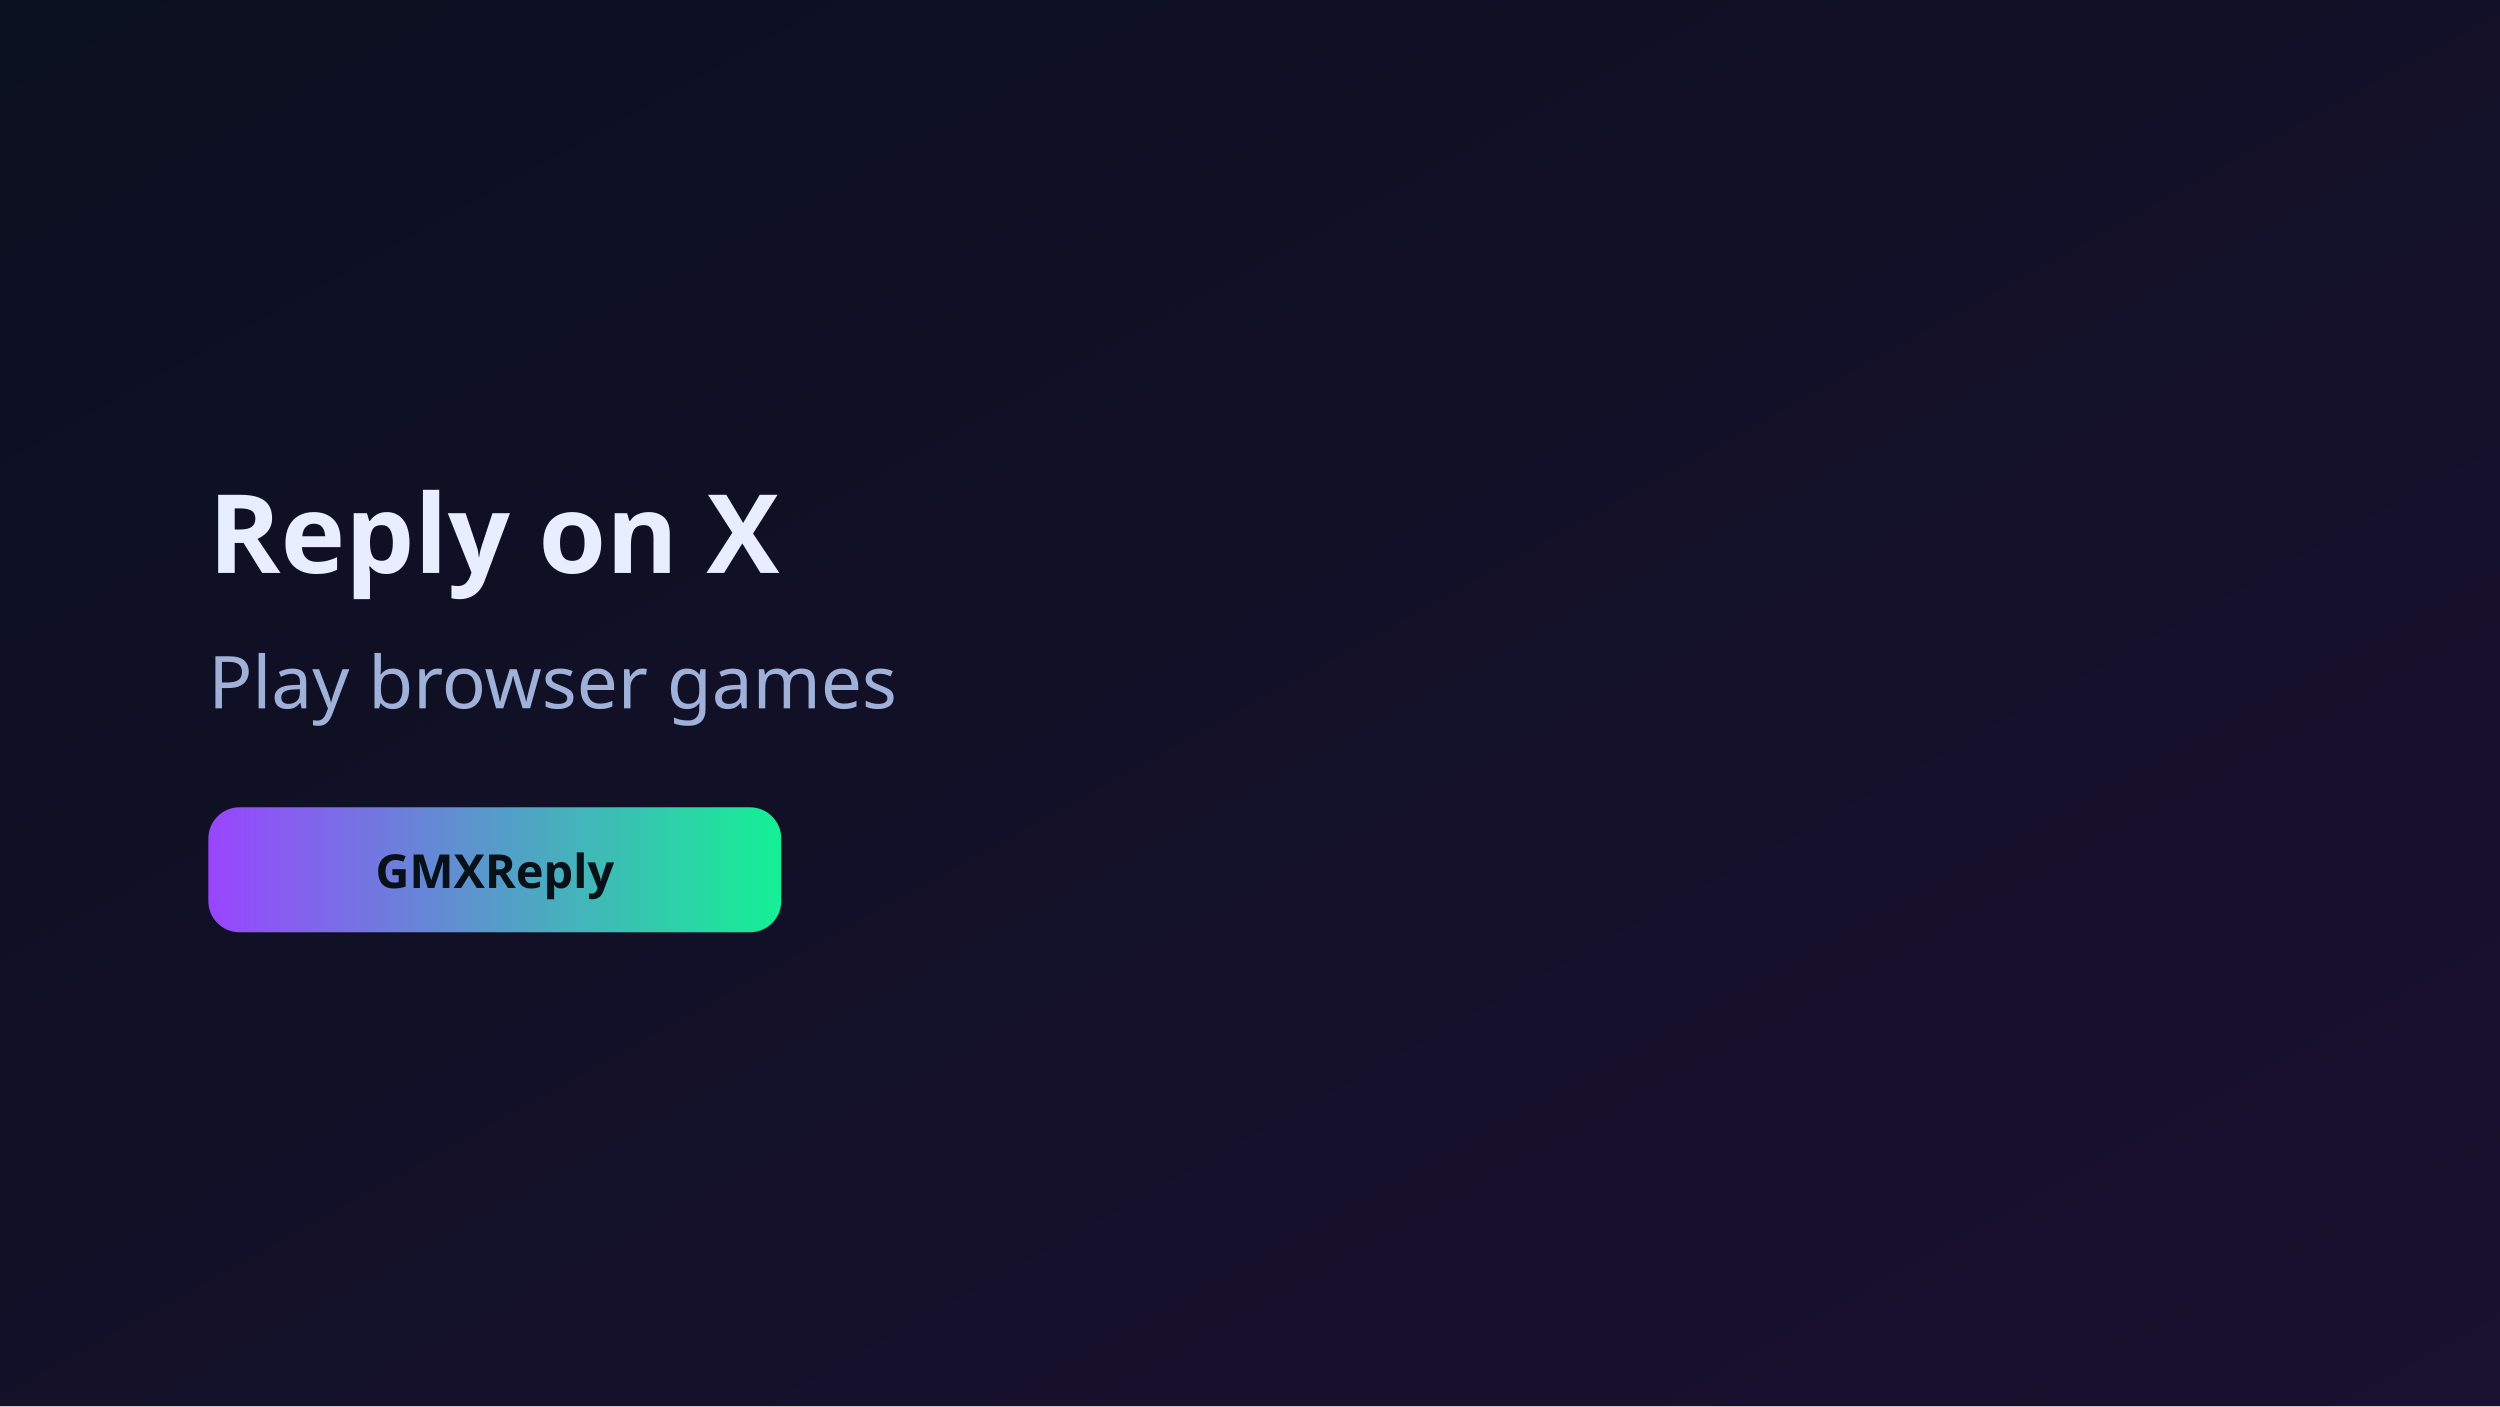
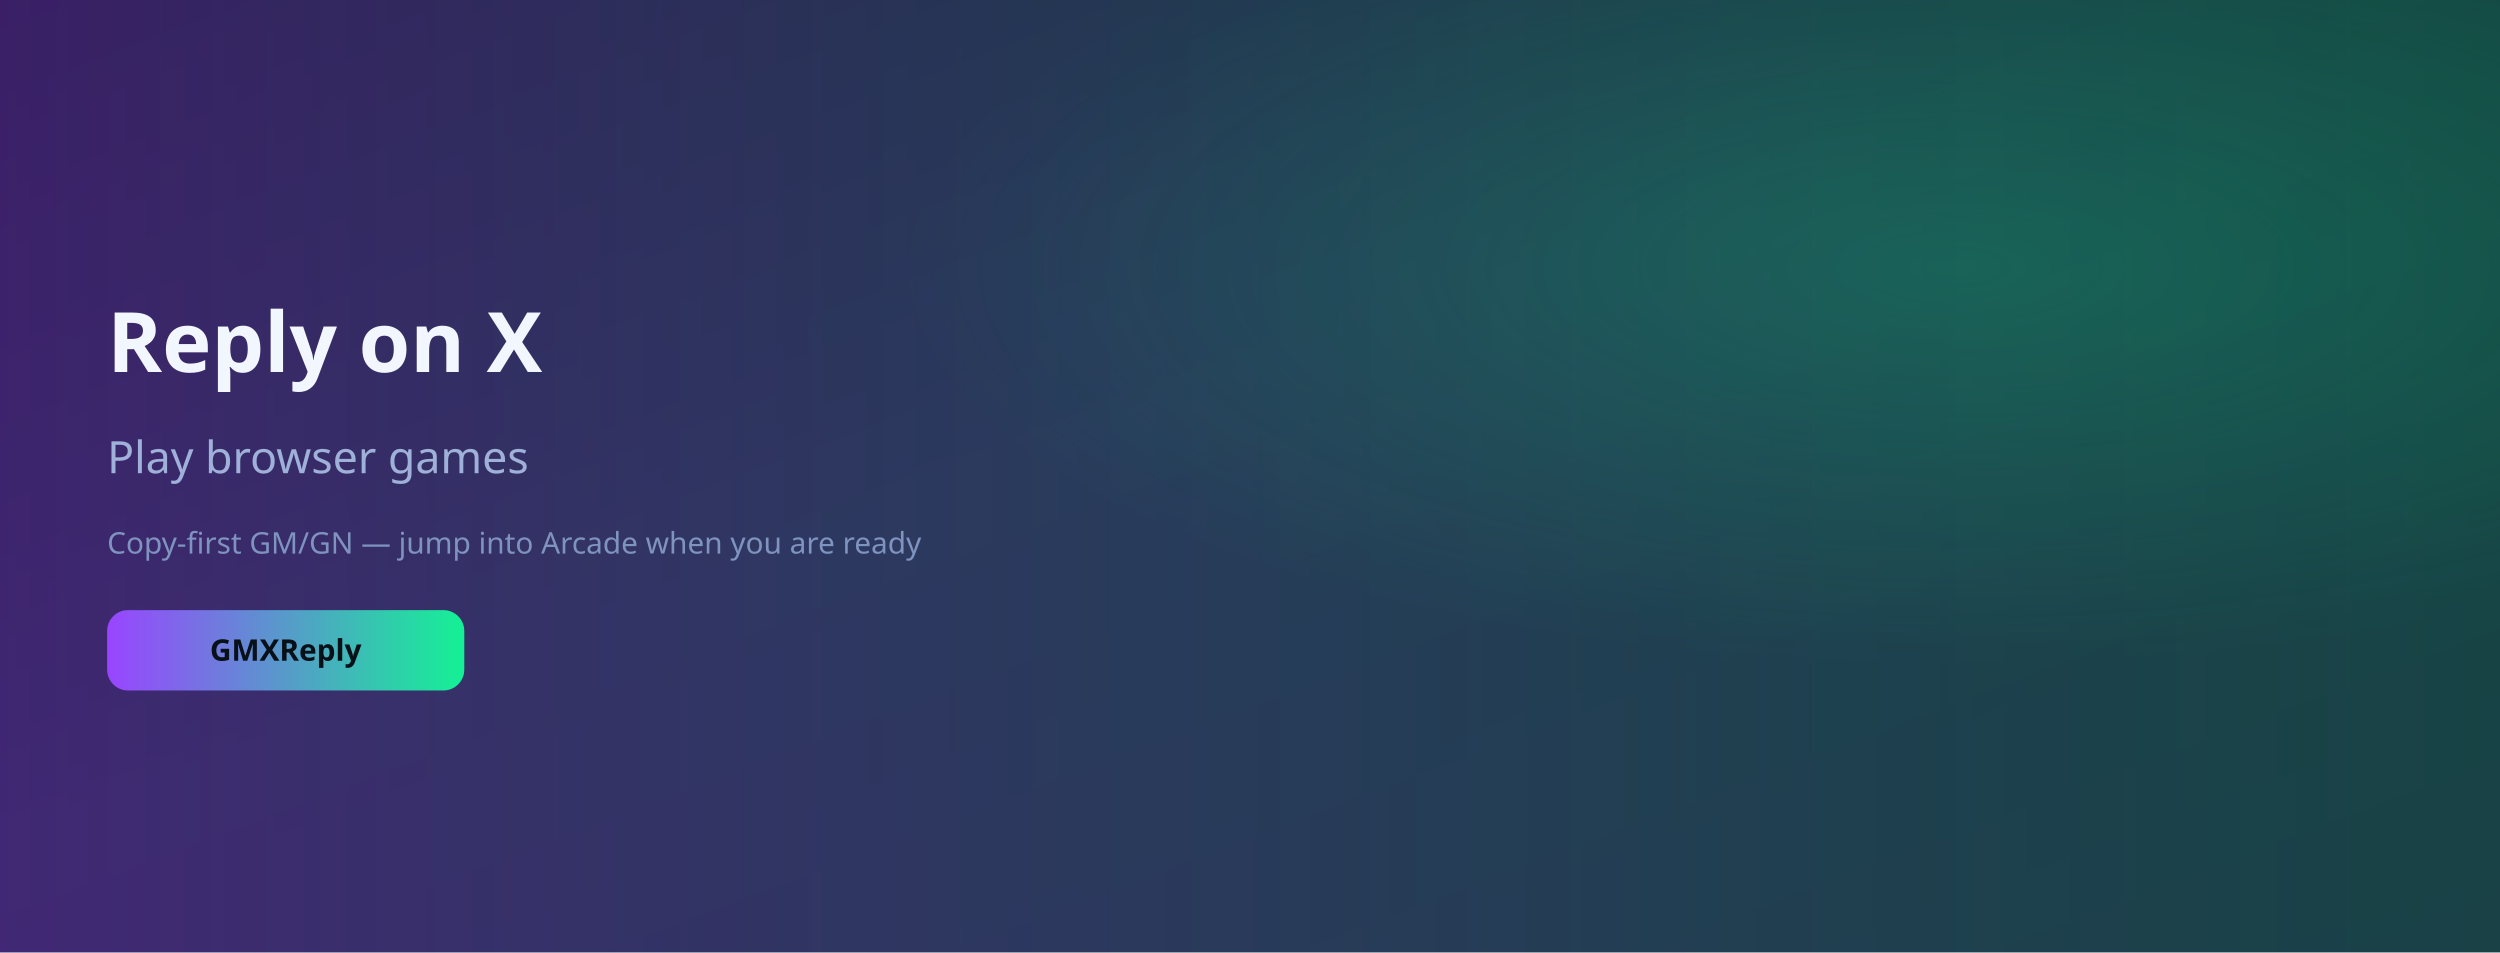
- <svg xmlns="http://www.w3.org/2000/svg" viewBox="0 0 960 540" role="img" aria-label="GMXReply">
+ <svg xmlns="http://www.w3.org/2000/svg" viewBox="0 0 1680 640" role="img" aria-label="GMXReply">
  <defs>
    <linearGradient id="bg" x1="0" y1="0" x2="1" y2="1">
-       <stop offset="0%" stop-color="#0b1020" />
+       <stop offset="0%" stop-color="#070b14" />
+       <stop offset="45%" stop-color="#12182a" />
      <stop offset="100%" stop-color="#1a1030" />
+     </linearGradient>
+     <linearGradient id="glow" x1="0" y1="0" x2="1" y2="0">
+       <stop offset="0%" stop-color="#9945ff" stop-opacity=".35" />
+       <stop offset="100%" stop-color="#14f195" stop-opacity=".22" />
    </linearGradient>
    <linearGradient id="accent" x1="0" y1="0" x2="1" y2="0">
      <stop offset="0%" stop-color="#9945ff" />
      <stop offset="100%" stop-color="#14f195" />
    </linearGradient>
+     <radialGradient id="orb" cx="78%" cy="28%" r="42%">
+       <stop offset="0%" stop-color="#14f195" stop-opacity=".18" />
+       <stop offset="100%" stop-color="#14f195" stop-opacity="0" />
+     </radialGradient>
  </defs>
-   <rect width="960" height="540" fill="url(#bg)" />
-   <text x="80" y="220" fill="#e8eeff" font-family="Segoe UI, system-ui, sans-serif" font-size="42" font-weight="800">Reply on X</text>
-   <text x="80" y="272" fill="#9fb0d9" font-family="Segoe UI, system-ui, sans-serif" font-size="28">Play browser games</text>
-   <rect x="80" y="310" width="220" height="48" rx="12" fill="url(#accent)" />
-   <text x="190" y="341" text-anchor="middle" fill="#081018" font-family="Segoe UI, system-ui, sans-serif" font-size="18" font-weight="700">GMXReply</text>
+   <rect width="1680" height="640" fill="url(#bg)" />
+   <rect width="1680" height="640" fill="url(#glow)" />
+   <rect width="1680" height="640" fill="url(#orb)" />
+   <text x="72" y="250" fill="#f2f6ff" font-family="Segoe UI, system-ui, sans-serif" font-size="56" font-weight="800">Reply on X</text>
+   <text x="72" y="318" fill="#9fb0d9" font-family="Segoe UI, system-ui, sans-serif" font-size="30">Play browser games</text>
+   <text x="72" y="372" fill="#7f93bf" font-family="Segoe UI, system-ui, sans-serif" font-size="20">Copy-first GM/GN — jump into Arcade when you are ready</text>
+   <rect x="72" y="410" width="240" height="54" rx="14" fill="url(#accent)" />
+   <text x="192" y="444" text-anchor="middle" fill="#081018" font-family="Segoe UI, system-ui, sans-serif" font-size="20" font-weight="700">GMXReply</text>
</svg>
